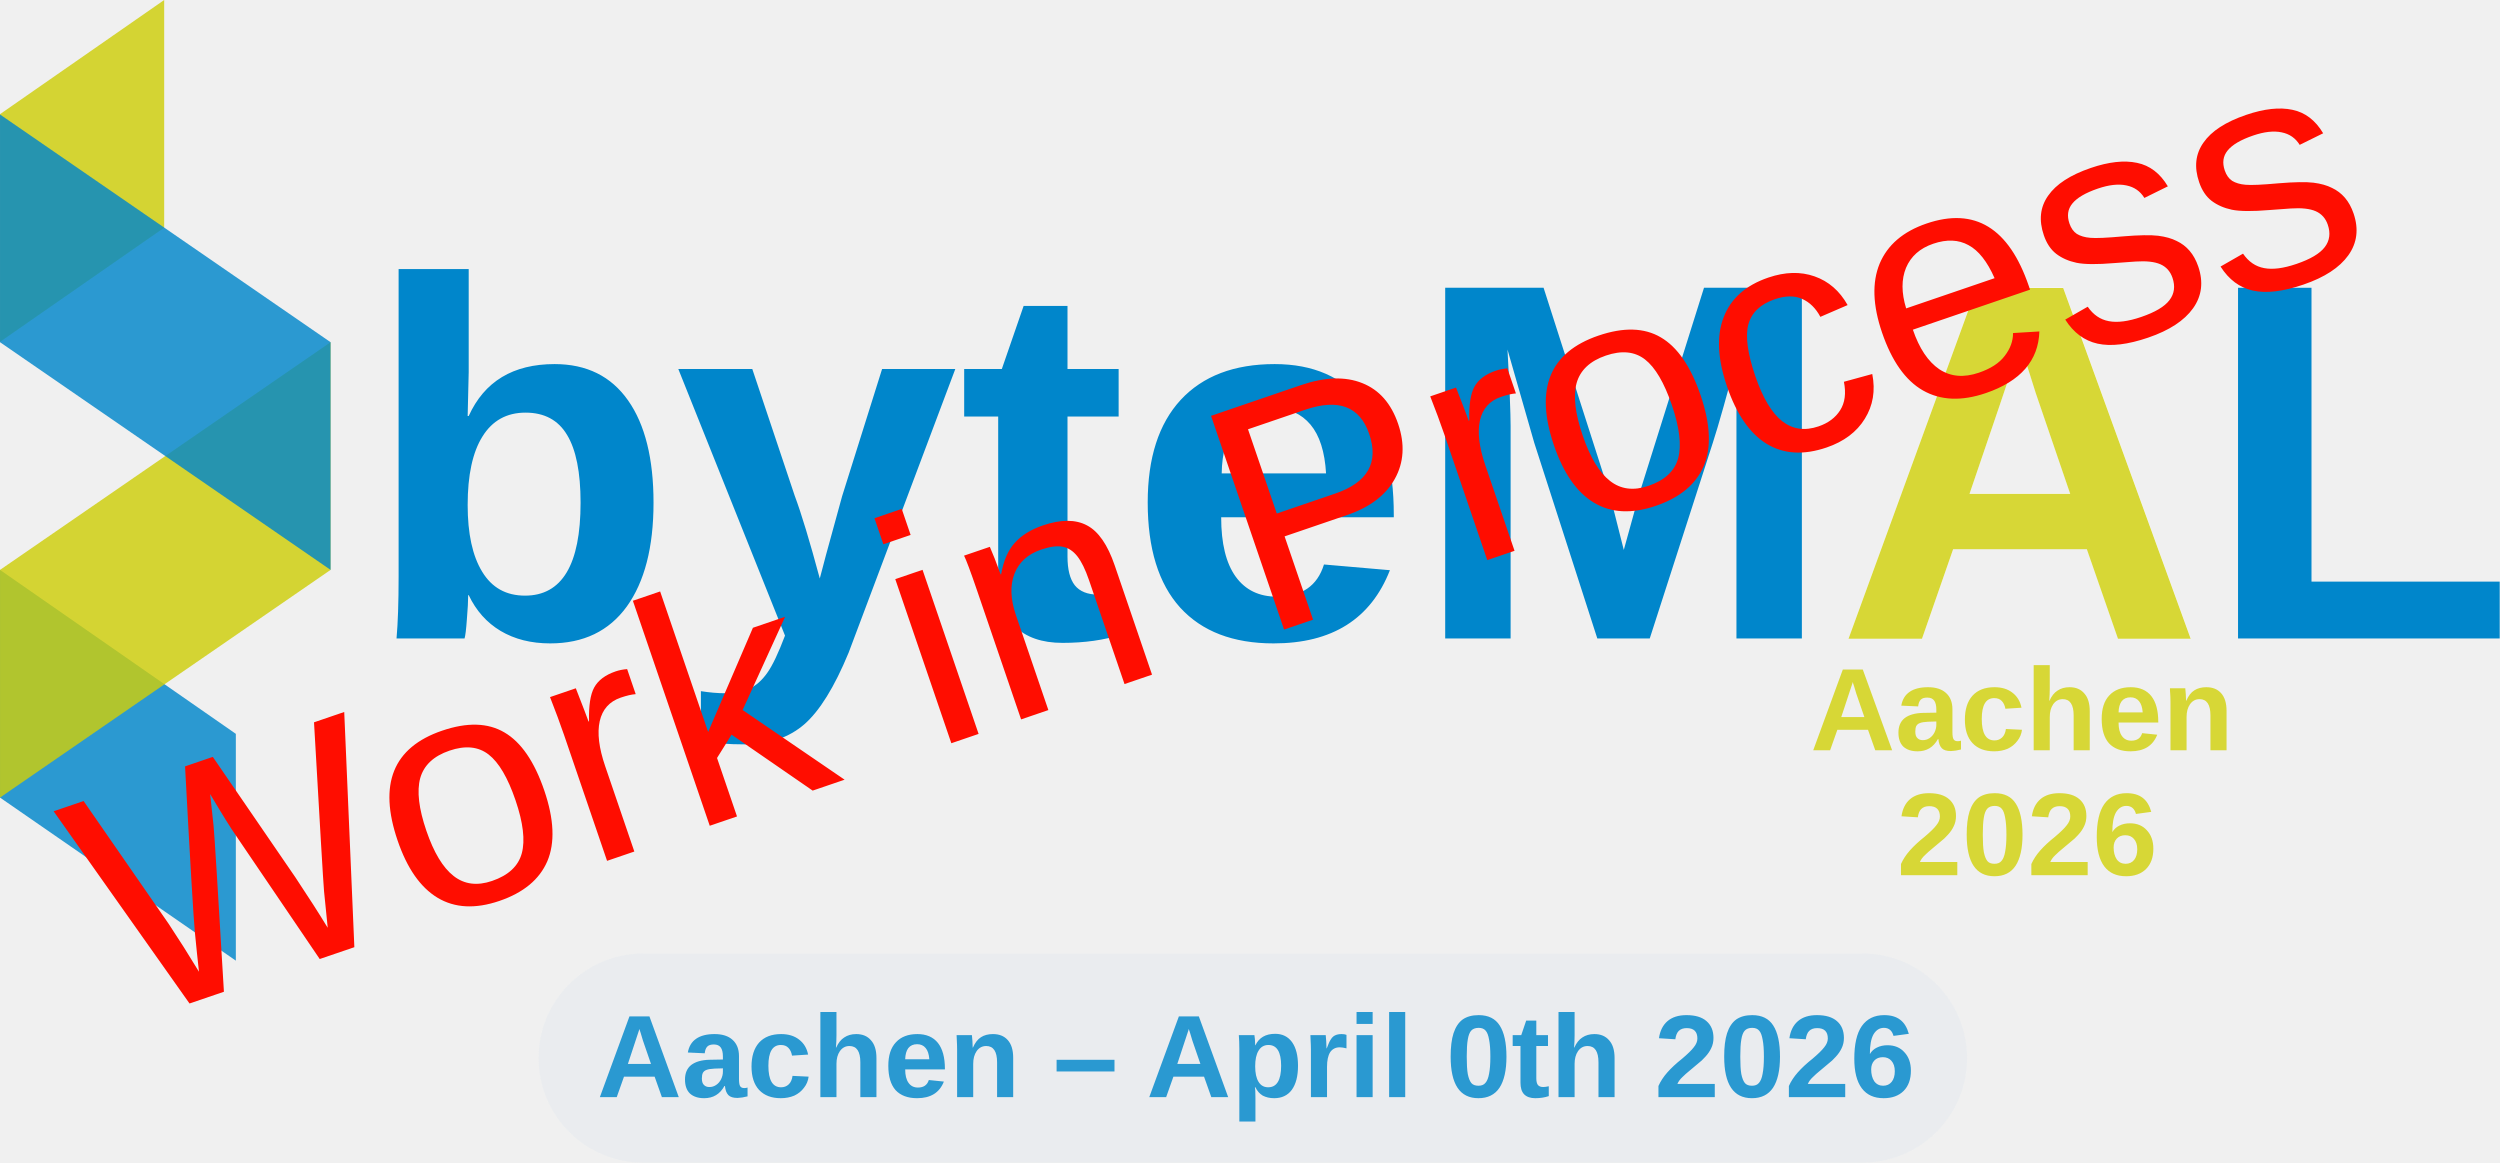
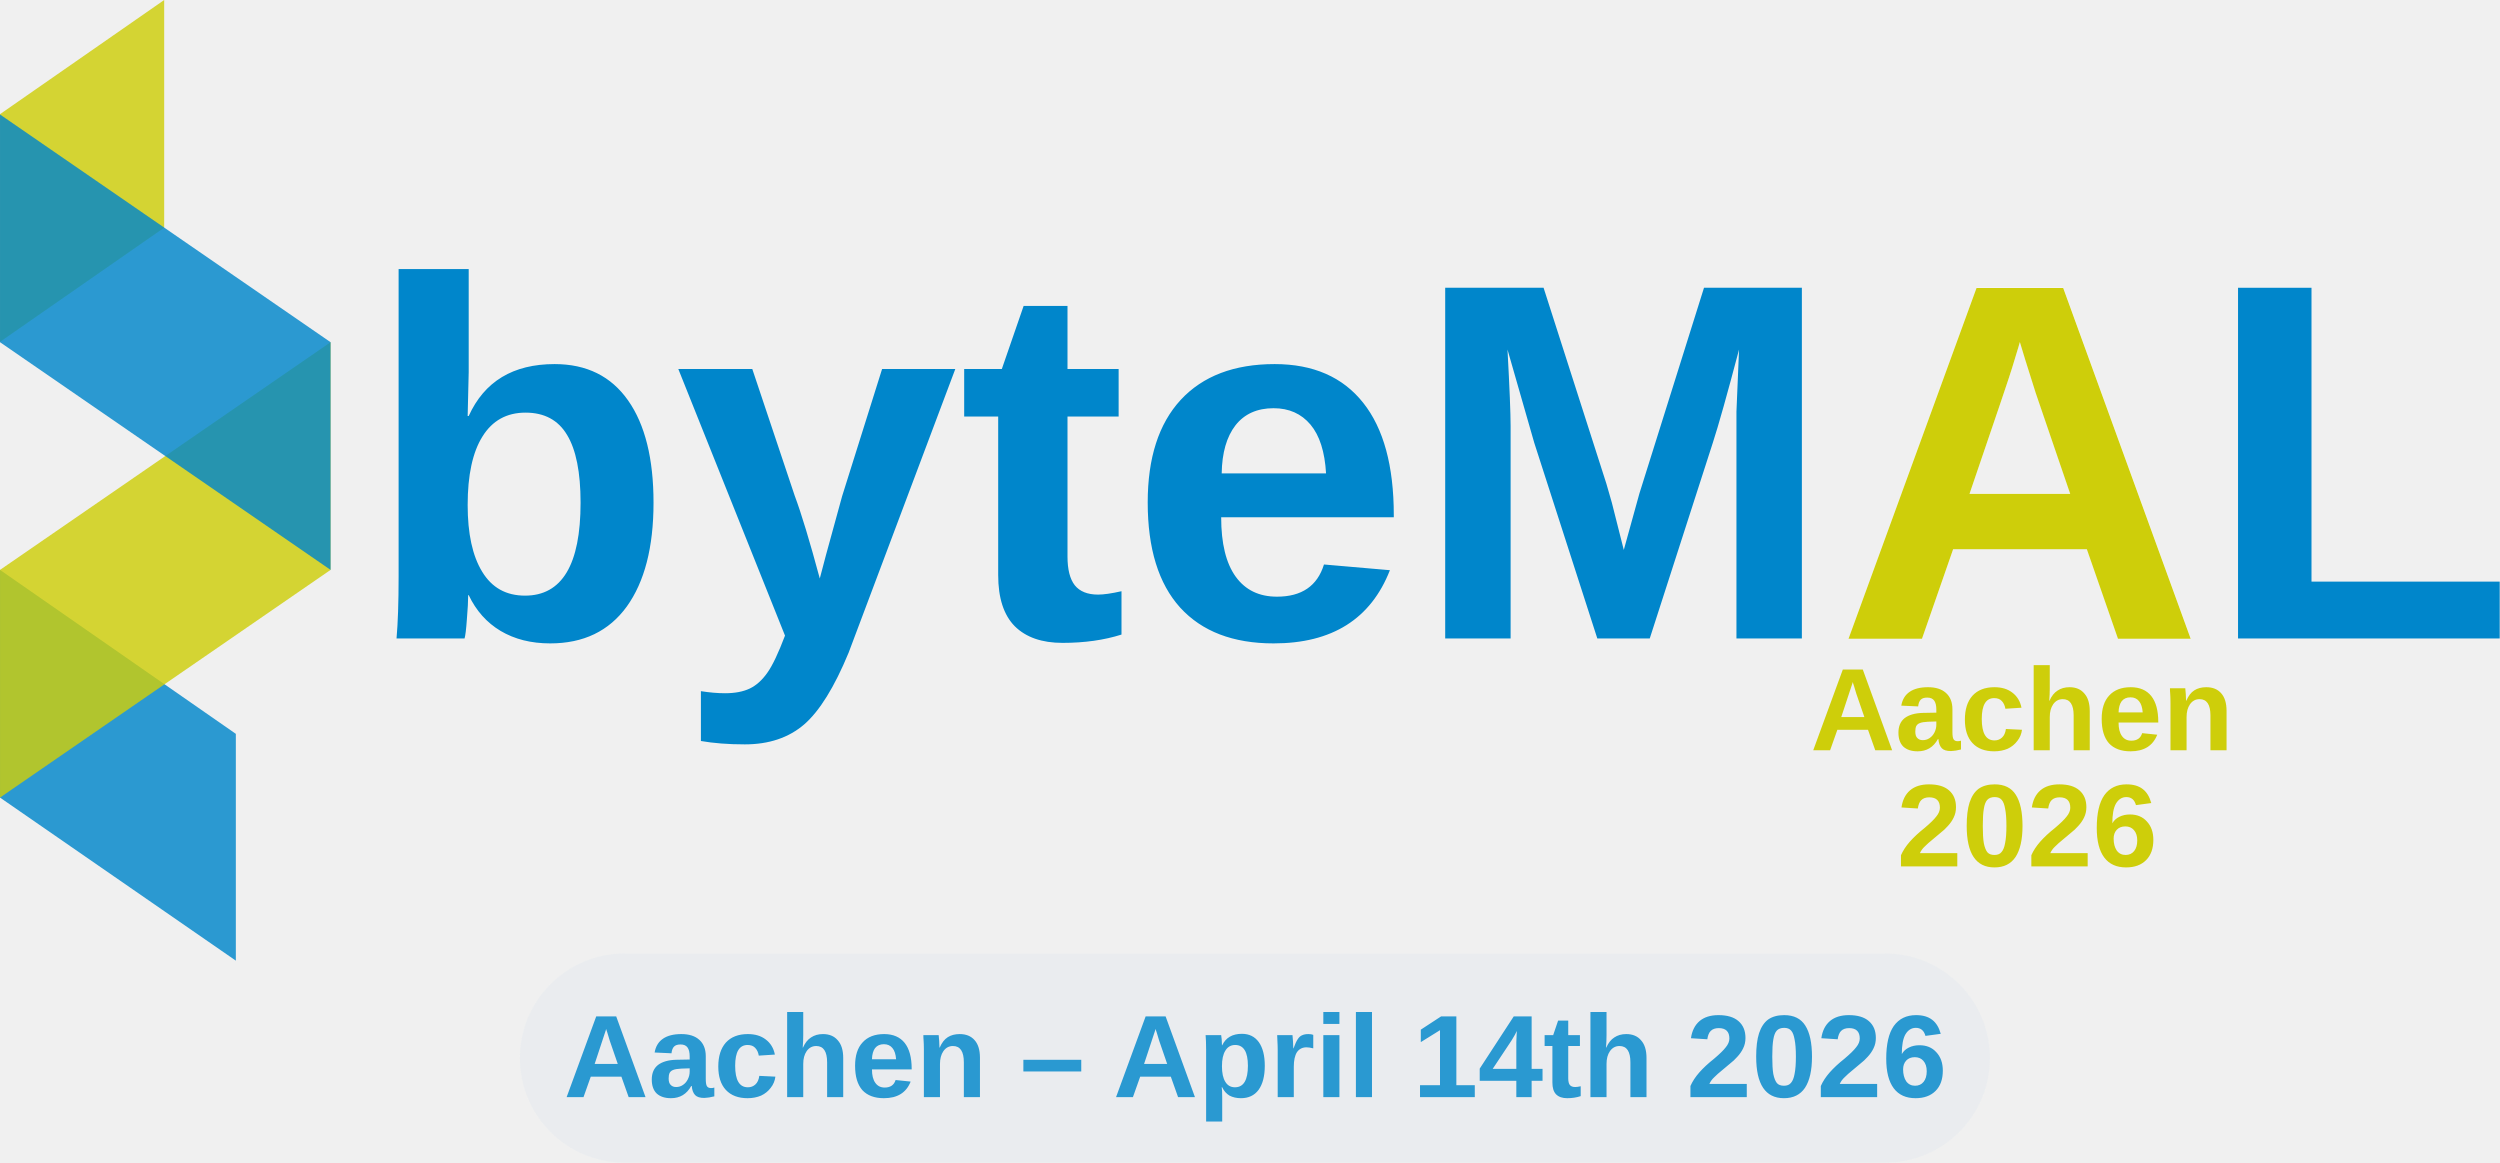
<svg xmlns="http://www.w3.org/2000/svg" width="150.48mm" height="69.983mm" viewBox="0 0 150.48 69.983" version="1.1" id="svg1" xml:space="preserve">
  <defs id="defs1" />
  <g id="layer1" transform="translate(-24.90923,-13.03424)">
-     <rect style="opacity:0.82;fill:#e9ecef;fill-opacity:1;stroke-width:0.271" id="rect4" width="85.987" height="12.59" x="57.326" y="70.427" ry="6.295" />
+     <rect style="opacity:0.82;fill:#e9ecef;fill-opacity:1;stroke-width:0.275" id="rect4" width="88.486" height="12.59" x="56.202" y="70.427" ry="6.295" />
    <g id="g4">
      <text xml:space="preserve" style="font-style:normal;font-variant:normal;font-weight:normal;font-stretch:normal;font-size:30.685px;font-family:arial;-inkscape-font-specification:arial;fill:#0086cb;fill-opacity:1;stroke-width:0.096" x="46.761" y="51.467" id="text1-6">
        <tspan id="tspan1-9" x="46.761" y="51.467" style="font-weight:bold;font-size:30.685px;fill:#0086cb;fill-opacity:1;stroke-width:0.096">byteM<tspan style="fill:#ffffff;fill-opacity:1" id="tspan3278">A</tspan>L</tspan>
      </text>
-       <text xml:space="preserve" style="font-style:normal;font-variant:normal;font-weight:normal;font-stretch:normal;font-size:30.685px;font-family:arial;-inkscape-font-specification:arial;fill:#d7d736;fill-opacity:1;stroke-width:0.096" x="135.409" y="51.481" id="text1-6-4">
-         <tspan id="tspan1-9-0" x="135.409" y="51.481" style="font-weight:bold;font-size:30.685px;fill:#d7d736;fill-opacity:1;stroke-width:0.096">A</tspan>
+       <text xml:space="preserve" style="font-style:normal;font-variant:normal;font-weight:normal;font-stretch:normal;font-size:30.685px;font-family:arial;-inkscape-font-specification:arial;fill:#cece0a;fill-opacity:1;stroke-width:0.096" x="135.409" y="51.481" id="text1-6-4">
+         <tspan id="tspan1-9-0" x="135.409" y="51.481" style="font-weight:bold;font-size:30.685px;fill:#cece0a;fill-opacity:1;stroke-width:0.096">A</tspan>
      </text>
      <g id="g8-8-2" transform="matrix(0.2645833,0,0,0.2645833,162.9305,-18.64778)">
        <path d="m -521.653,249.391 v 51.8 l 53.65,37.1 v -51.6 z" style="opacity:0.82;fill:#0086cb;fill-opacity:1;stroke-width:1.241" id="path8-6-4" />
        <path d="m -521.655,197.515 v -51.8 l 37.352,-25.972 v 51.8 z" style="opacity:0.82;fill:#cece0a;fill-opacity:1;stroke-width:1.241" id="path8-3-9-4" />
        <path d="m -521.653,249.391 v 51.8 l 75.2,-51.8 v -51.8 z" style="opacity:0.82;fill:#cece0a;fill-opacity:1;stroke-width:1.241" id="path8-0-4-2" />
        <path d="m -521.653,197.591 v -51.8 l 75.2,51.8 v 51.8 z" style="opacity:0.82;fill:#0086cb;fill-opacity:1;stroke-width:1.241" id="path8-0-28-1-3" />
      </g>
-       <text xml:space="preserve" style="font-size:7.056px;font-family:arial;-inkscape-font-specification:'arial, Normal';direction:rtl;fill:#0098a1;stroke-width:0.265" x="149.984" y="81.231" id="text494" transform="rotate(-18.86248)">
-         <tspan id="tspan492" style="font-style:normal;font-variant:normal;font-weight:normal;font-stretch:normal;font-size:19.756px;font-family:arial;-inkscape-font-specification:'arial, Normal';font-variant-ligatures:normal;font-variant-caps:normal;font-variant-numeric:normal;font-variant-east-asian:normal;fill:#ff0d00;fill-opacity:1;stroke-width:0.265" x="149.984" y="81.231">Work in Process</tspan>
-       </text>
    </g>
-     <text xml:space="preserve" style="font-size:7.056px;font-family:arial;-inkscape-font-specification:arial;opacity:0.82;fill:#0086cb;fill-opacity:1;stroke-width:0.265" x="60.843" y="79.075" id="text2">
-       <tspan id="tspan2" style="font-weight:bold;font-size:7.056px;fill:#0086cb;fill-opacity:1;stroke-width:0.265" x="60.843" y="79.075">Aachen – April 0th 2026</tspan>
+     <text xml:space="preserve" style="font-size:7.056px;font-family:arial;-inkscape-font-specification:arial;opacity:0.82;fill:#0086cb;fill-opacity:1;stroke-width:0.265" x="58.843" y="79.075" id="text2">
+       <tspan id="tspan2" style="font-weight:bold;font-size:7.056px;fill:#0086cb;fill-opacity:1;stroke-width:0.265" x="58.843" y="79.075">Aachen – April 14th 2026</tspan>
    </text>
-     <text xml:space="preserve" style="font-style:normal;font-variant:normal;font-weight:bold;font-stretch:normal;font-size:7.056px;font-family:arial;-inkscape-font-specification:'arial, Bold';font-variant-ligatures:normal;font-variant-caps:normal;font-variant-numeric:normal;font-variant-east-asian:normal;fill:#d7d736;fill-opacity:1;stroke-width:0.265" x="133.878" y="58.197" id="text5292">
-       <tspan id="tspan5290" style="fill:#d7d736;fill-opacity:1;stroke-width:0.265" x="133.878" y="58.197">Aachen</tspan>
+     <text xml:space="preserve" style="font-style:normal;font-variant:normal;font-weight:bold;font-stretch:normal;font-size:7.056px;font-family:arial;-inkscape-font-specification:'arial, Bold';font-variant-ligatures:normal;font-variant-caps:normal;font-variant-numeric:normal;font-variant-east-asian:normal;fill:#cece0a;fill-opacity:1;stroke-width:0.265" x="133.878" y="58.197" id="text5292">
+       <tspan id="tspan5290" style="fill:#cece0a;fill-opacity:1;stroke-width:0.265" x="133.878" y="58.197">Aachen</tspan>
    </text>
-     <text xml:space="preserve" style="font-style:normal;font-variant:normal;font-weight:normal;font-stretch:normal;font-size:7.056px;font-family:arial;-inkscape-font-specification:'arial, Normal';font-variant-ligatures:normal;font-variant-caps:normal;font-variant-numeric:normal;font-variant-east-asian:normal;opacity:1;fill:#d7d736;fill-opacity:1;stroke-width:0.265" x="139.082" y="65.714" id="text1">
-       <tspan id="tspan1" style="font-style:normal;font-variant:normal;font-weight:bold;font-stretch:normal;font-size:7.056px;font-family:arial;-inkscape-font-specification:'arial, Normal';font-variant-ligatures:normal;font-variant-caps:normal;font-variant-numeric:normal;font-variant-east-asian:normal;fill:#d7d736;fill-opacity:1;stroke-width:0.265" x="139.082" y="65.714">2026</tspan>
+     <text xml:space="preserve" style="font-style:normal;font-variant:normal;font-weight:normal;font-stretch:normal;font-size:7.056px;font-family:arial;-inkscape-font-specification:'arial, Normal';font-variant-ligatures:normal;font-variant-caps:normal;font-variant-numeric:normal;font-variant-east-asian:normal;opacity:1;fill:#cece0a;fill-opacity:1;stroke-width:0.265" x="139.082" y="65.185" id="text1">
+       <tspan id="tspan1" style="font-style:normal;font-variant:normal;font-weight:bold;font-stretch:normal;font-size:7.056px;font-family:arial;-inkscape-font-specification:'arial, Normal';font-variant-ligatures:normal;font-variant-caps:normal;font-variant-numeric:normal;font-variant-east-asian:normal;fill:#cece0a;fill-opacity:1;stroke-width:0.265" x="139.082" y="65.185">2026</tspan>
    </text>
  </g>
</svg>
